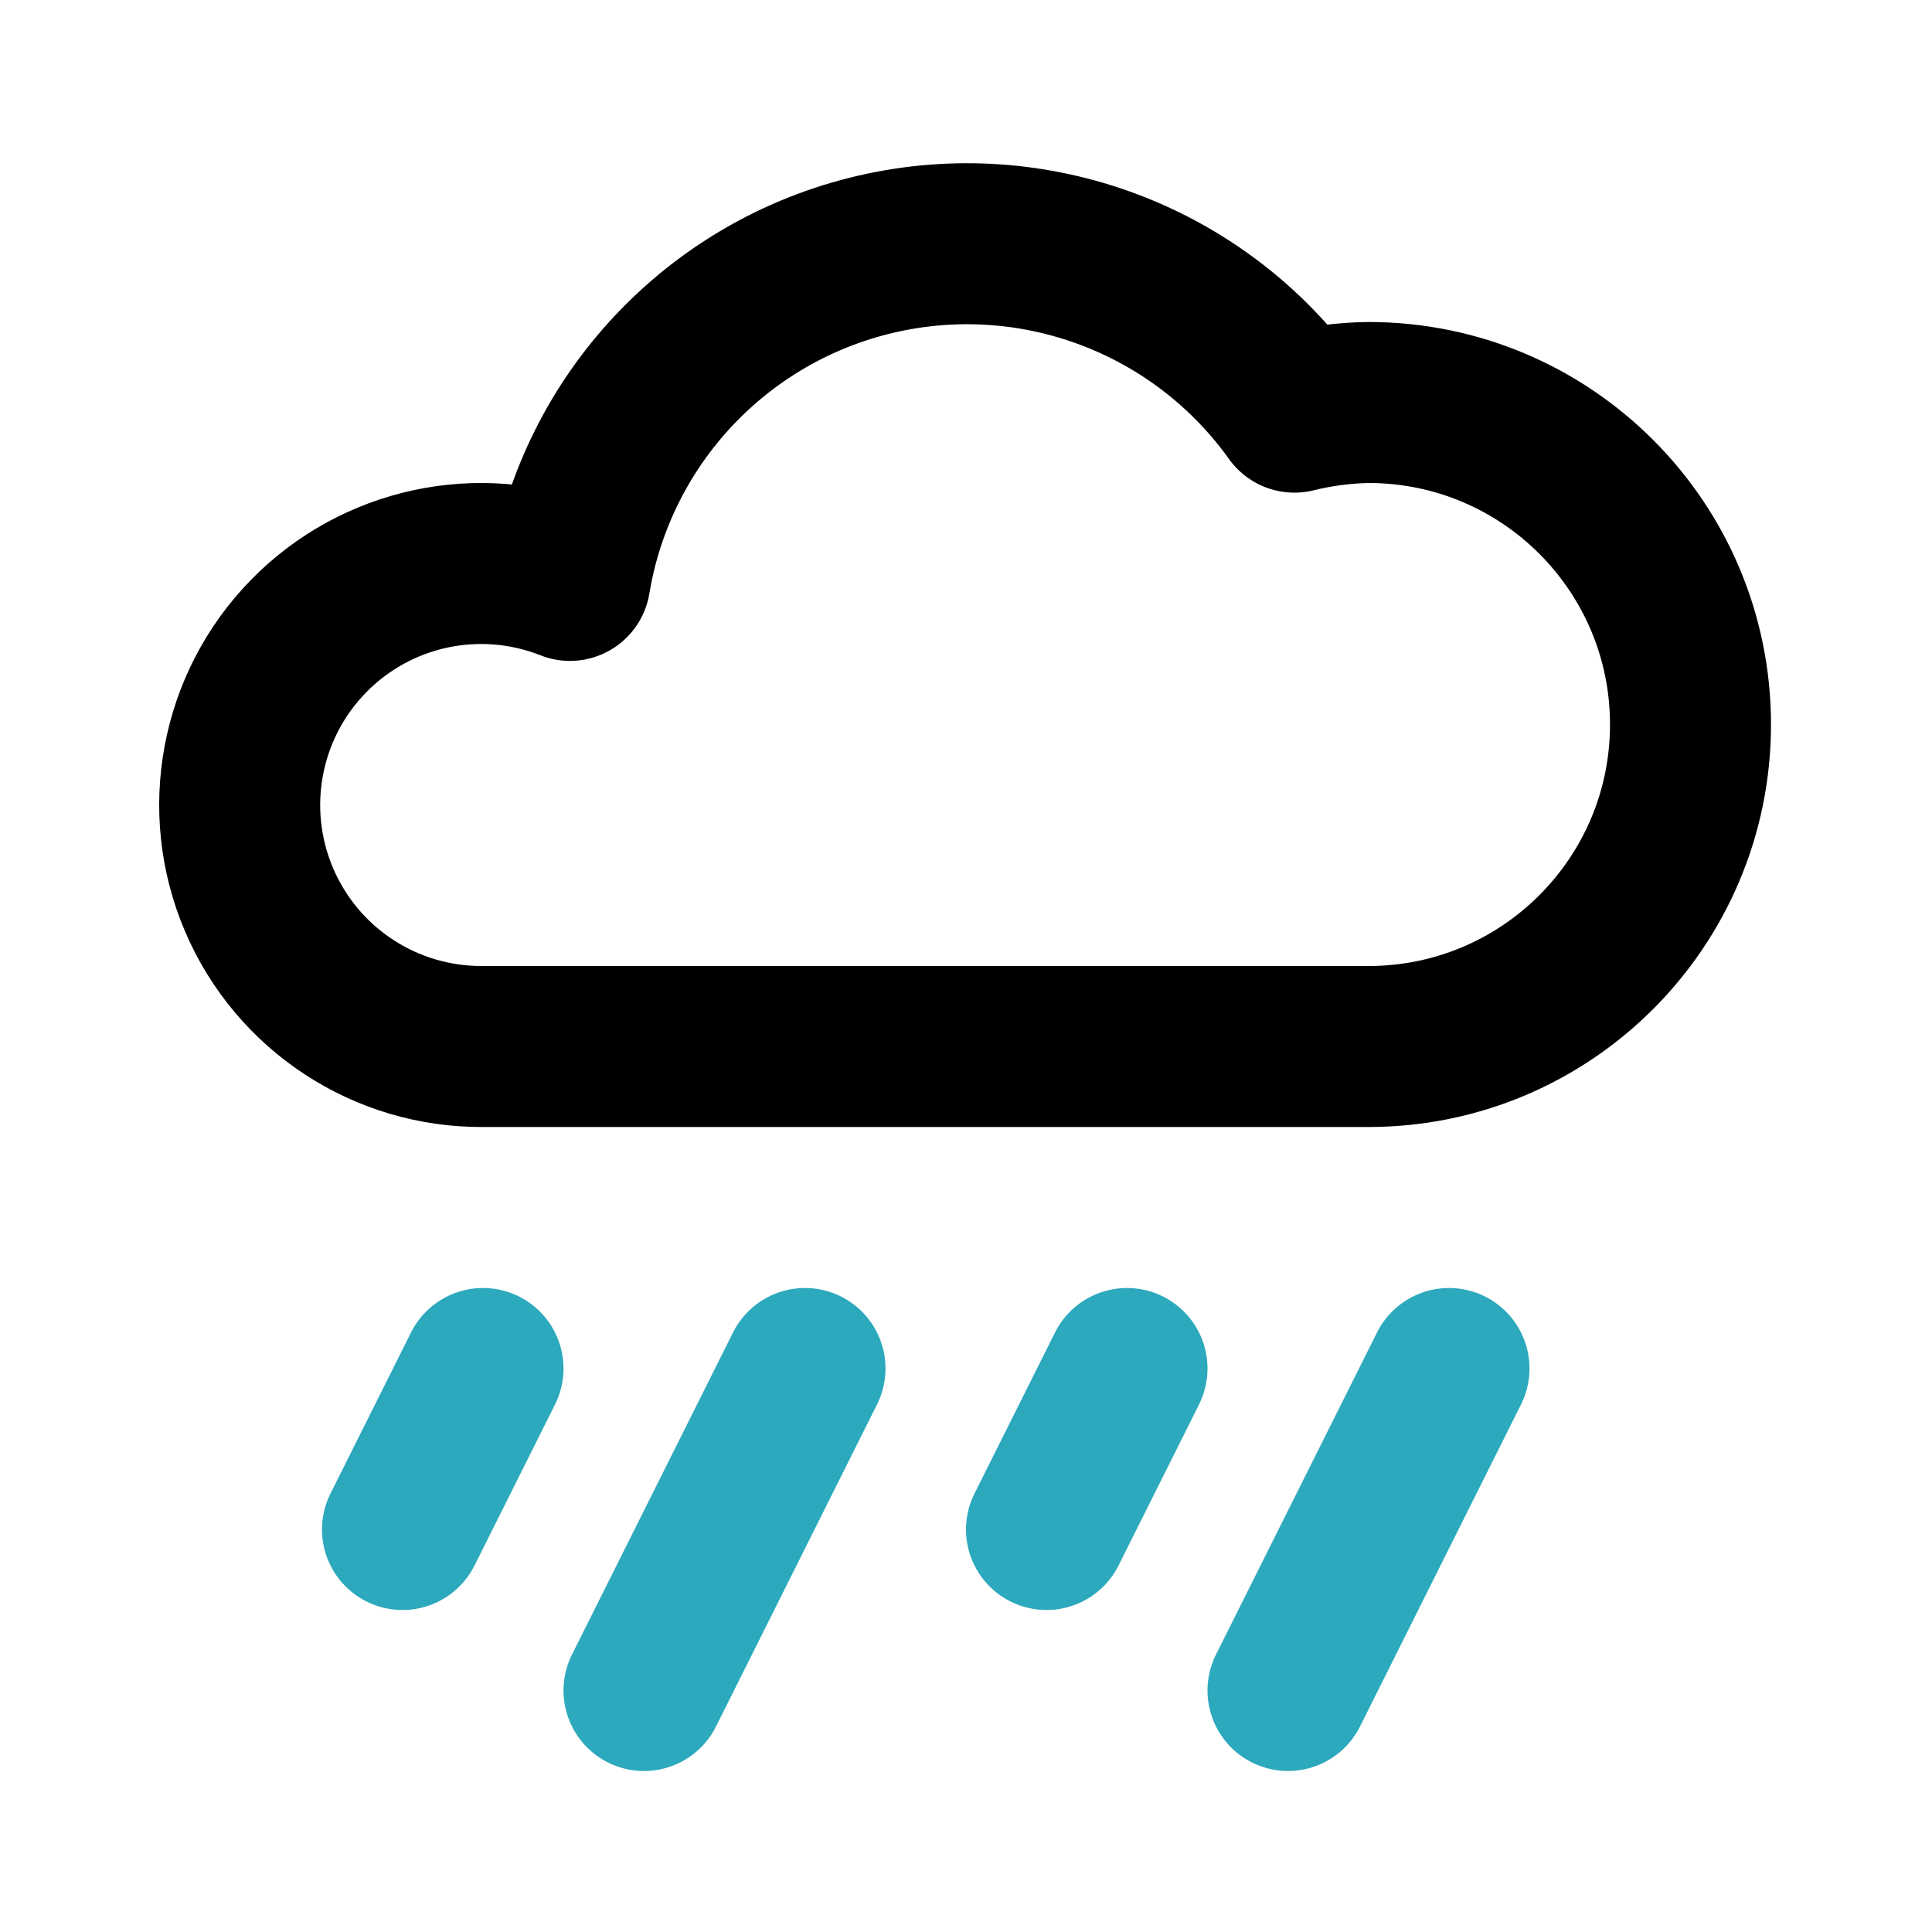
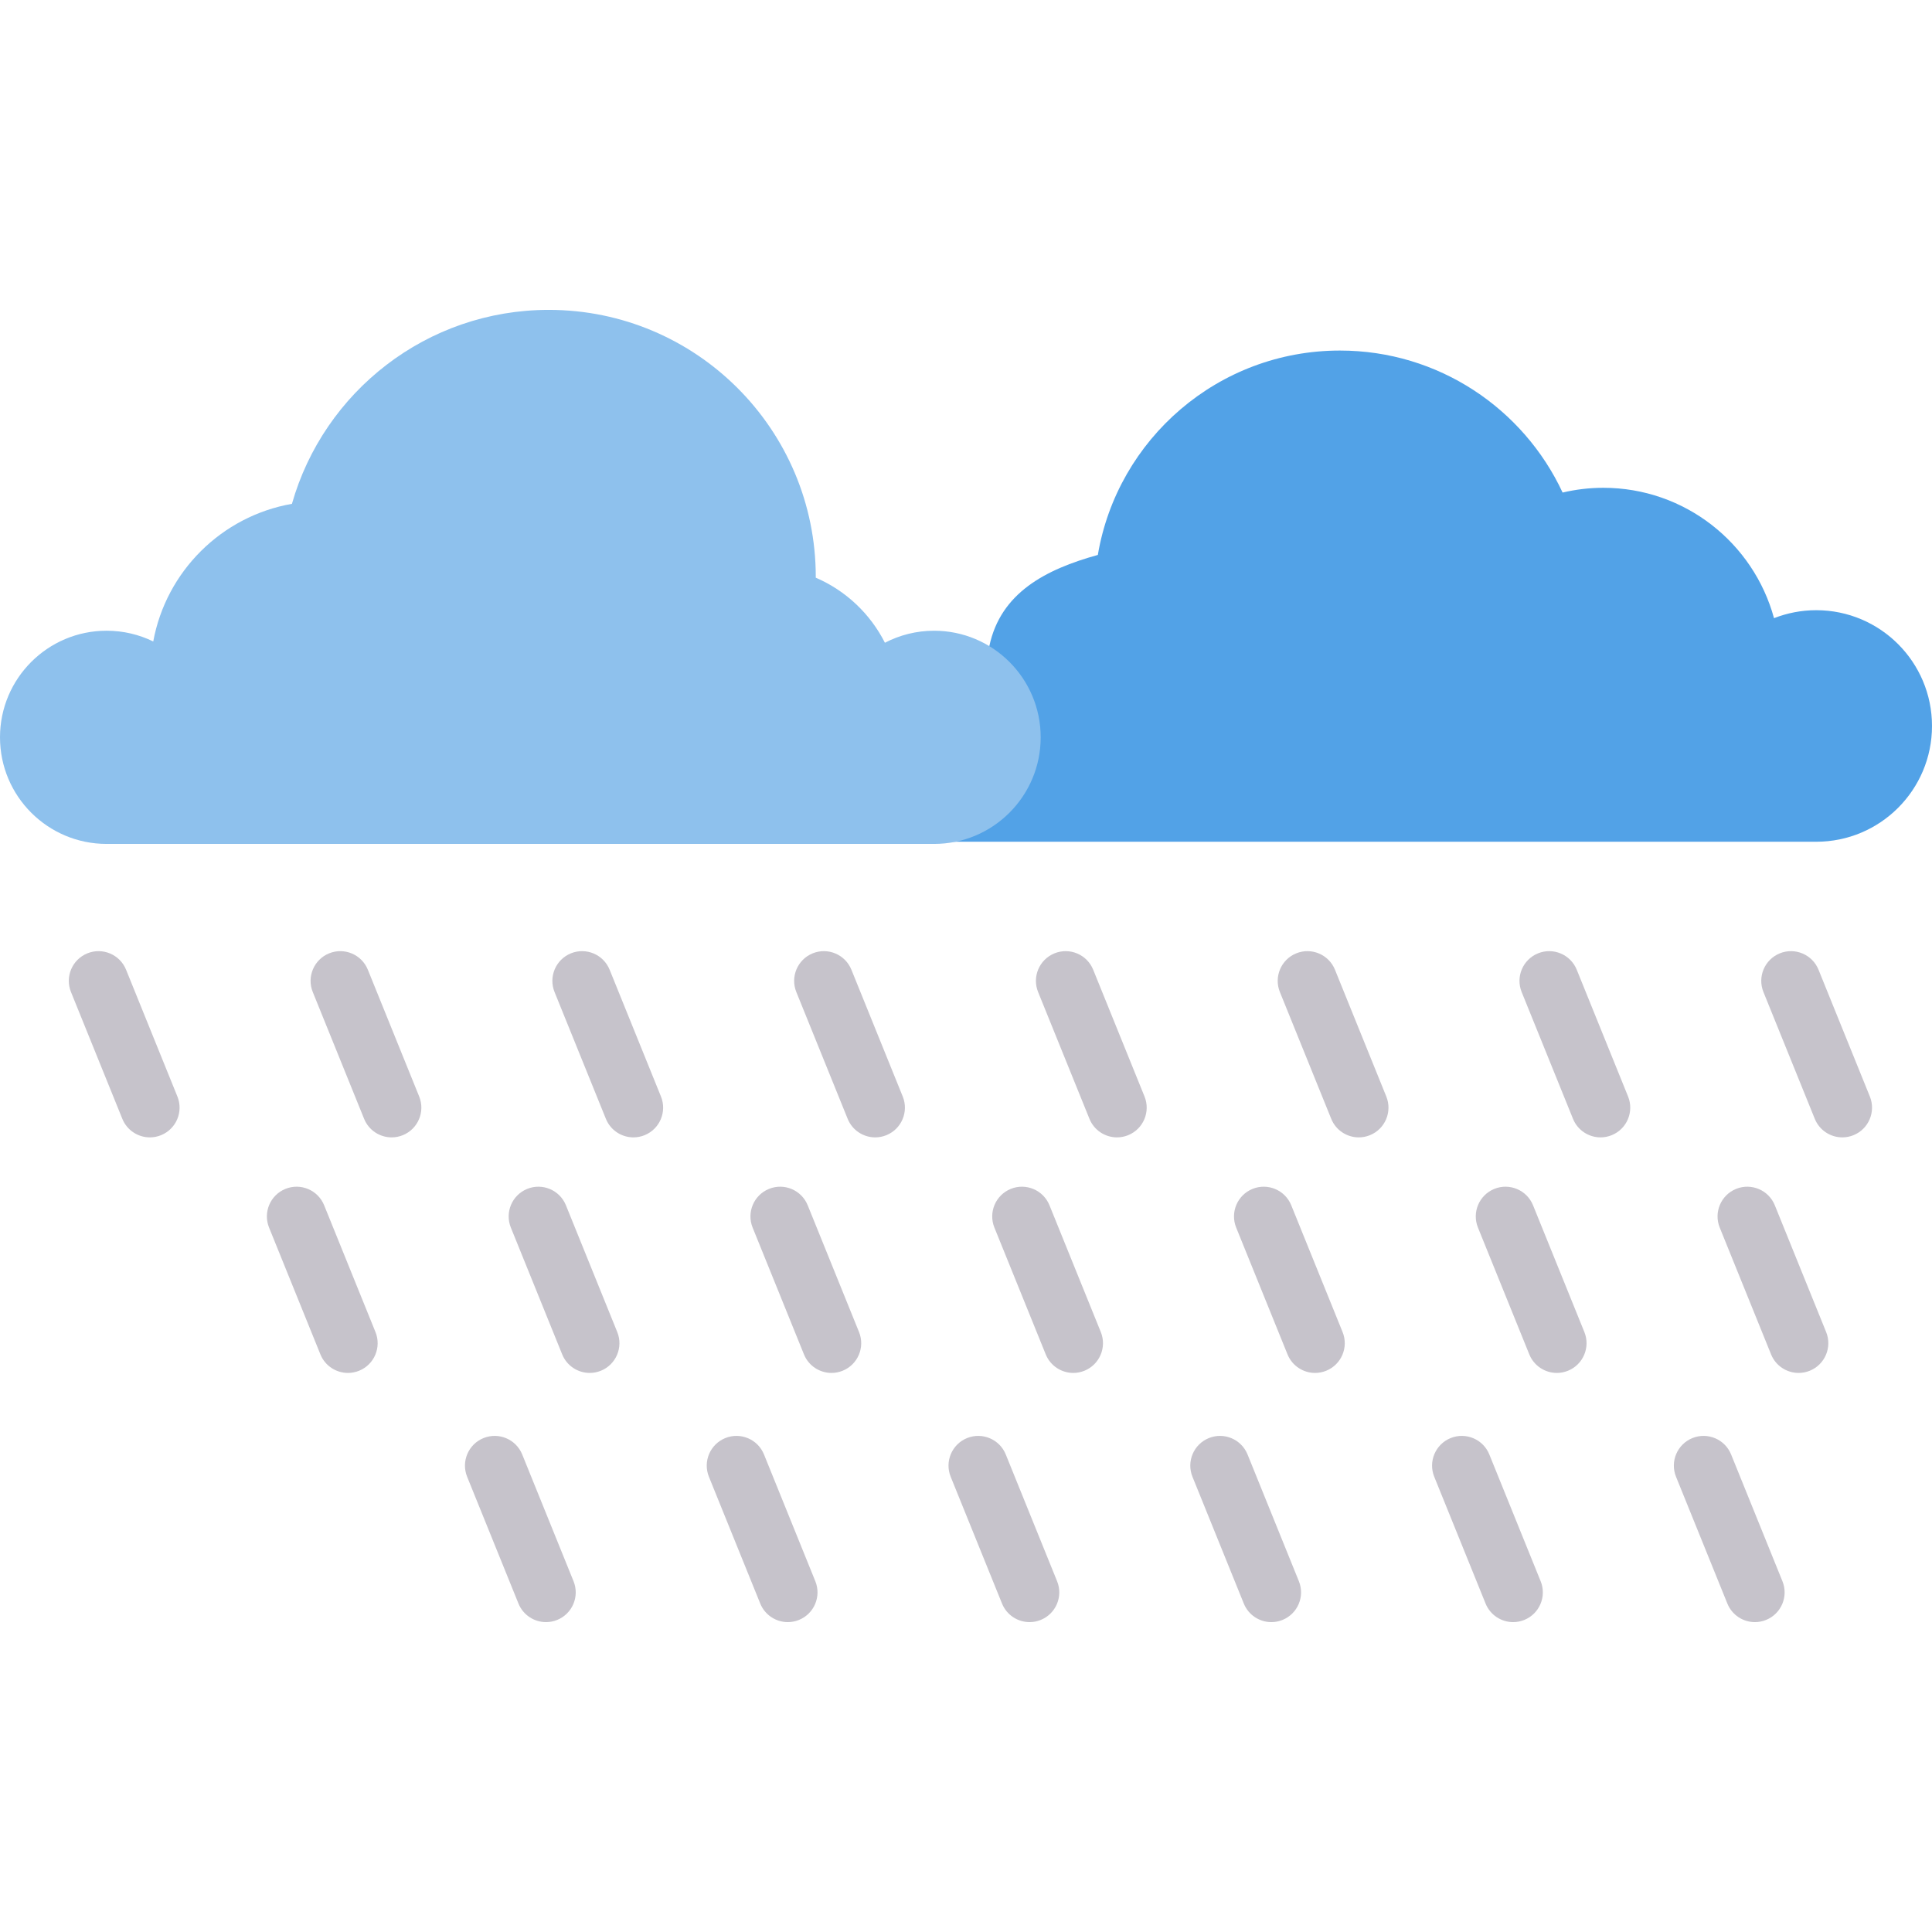
- <svg xmlns="http://www.w3.org/2000/svg" fill="#000000" width="800px" height="800px" viewBox="0 0 24 24" id="rain-alt" data-name="Line Color" class="icon line-color">
-   <path id="secondary" d="M6,17,5,19m5-2L8,21m6-4-1,2m5-2-2,4" style="fill: none; stroke: rgb(44, 169, 188); stroke-linecap: round; stroke-linejoin: round; stroke-width: 2;" />
-   <path id="primary" d="M21,9a4,4,0,0,1-4,4H6A3,3,0,1,1,7.08,7.21a5,5,0,0,1,9-2.09A4.08,4.08,0,0,1,17,5,4,4,0,0,1,21,9Z" style="fill: none; stroke: rgb(0, 0, 0); stroke-linecap: round; stroke-linejoin: round; stroke-width: 2;" />
+ <svg xmlns="http://www.w3.org/2000/svg" height="800px" width="800px" version="1.1" id="Layer_1" viewBox="0 0 512 512" xml:space="preserve">
+   <path style="fill:#52A2E7;" d="M262.182,171.235c2.987-14.152,14.931-20.349,28.756-24.173  c5.199-30.742,31.934-54.162,64.155-54.162c26.133,0,48.656,15.409,59.013,37.631c3.463-0.815,7.07-1.26,10.781-1.26  c21.626,0,39.823,14.643,45.245,34.551c3.468-1.358,7.238-2.113,11.187-2.113c16.944,0,30.681,13.736,30.681,30.681  s-13.736,30.681-30.681,30.681h-261.8L262.182,171.235z" />
+   <path style="fill:#8EC1ED;" d="M247.544,223.646c15.6,0,28.248-12.647,28.248-28.248s-12.647-28.248-28.248-28.248  c-4.702,0-9.132,1.156-13.033,3.188c-3.882-7.688-10.378-13.828-18.327-17.246c0-0.07,0.005-0.14,0.005-0.21  c0-39.081-31.682-70.763-70.763-70.763c-32.364,0-59.634,21.736-68.058,51.4c-18.633,3.269-33.348,17.89-36.756,36.476  c-3.735-1.821-7.93-2.847-12.366-2.847C12.647,167.151,0,179.798,0,195.399s12.647,28.248,28.248,28.248L247.544,223.646  L247.544,223.646z" />
+   <g>
+     <path style="fill:#C6C3CB;" d="M39.718,301.417c-3.113,0-6.061-1.858-7.301-4.921l-13.605-33.6   c-1.632-4.03,0.312-8.621,4.343-10.254c4.029-1.631,8.621,0.312,10.254,4.343l13.605,33.6c1.632,4.03-0.312,8.621-4.343,10.254   C41.702,301.231,40.703,301.417,39.718,301.417z" />
+     <path style="fill:#C6C3CB;" d="M103.792,301.417c-3.113,0-6.061-1.858-7.301-4.921l-13.605-33.6   c-1.632-4.03,0.312-8.621,4.343-10.254c4.029-1.631,8.62,0.312,10.254,4.343l13.605,33.6c1.632,4.03-0.312,8.621-4.343,10.254   C105.776,301.231,104.776,301.417,103.792,301.417z" />
+     <path style="fill:#C6C3CB;" d="M167.865,301.417c-3.113,0-6.061-1.858-7.3-4.921l-13.605-33.6   c-1.632-4.03,0.312-8.621,4.343-10.254c4.03-1.631,8.62,0.312,10.254,4.343l13.605,33.6c1.632,4.03-0.312,8.621-4.343,10.254   C169.851,301.231,168.85,301.417,167.865,301.417z" />
+     <path style="fill:#C6C3CB;" d="M231.94,301.417c-3.113,0-6.061-1.858-7.301-4.921l-13.605-33.6   c-1.632-4.03,0.312-8.621,4.343-10.254c4.03-1.631,8.621,0.312,10.254,4.343l13.605,33.6c1.632,4.03-0.312,8.621-4.343,10.254   C233.924,301.231,232.924,301.417,231.94,301.417z" />
+     <path style="fill:#C6C3CB;" d="M296.014,301.417c-3.113,0-6.061-1.858-7.301-4.921l-13.605-33.6   c-1.632-4.03,0.312-8.621,4.343-10.254c4.03-1.631,8.621,0.312,10.254,4.343l13.605,33.6c1.632,4.03-0.312,8.621-4.343,10.254   C297.998,301.231,296.997,301.417,296.014,301.417z" />
+     <path style="fill:#C6C3CB;" d="M360.088,301.417c-3.113,0-6.061-1.858-7.301-4.921l-13.605-33.6   c-1.632-4.03,0.312-8.621,4.343-10.254c4.029-1.631,8.62,0.312,10.254,4.343l13.605,33.6c1.632,4.03-0.312,8.621-4.343,10.254   C362.072,301.231,361.071,301.417,360.088,301.417z" />
+     <path style="fill:#C6C3CB;" d="M424.161,301.417c-3.113,0-6.061-1.858-7.301-4.921l-13.605-33.6   c-1.632-4.03,0.312-8.621,4.343-10.254c4.03-1.631,8.62,0.312,10.254,4.343l13.605,33.6c1.632,4.03-0.312,8.621-4.343,10.254   C426.145,301.231,425.145,301.417,424.161,301.417z" />
+     <path style="fill:#C6C3CB;" d="M488.235,301.417c-3.113,0-6.061-1.858-7.301-4.921l-13.605-33.6   c-1.632-4.03,0.312-8.621,4.343-10.254c4.03-1.631,8.62,0.312,10.254,4.343l13.605,33.6c1.632,4.03-0.312,8.621-4.343,10.254   C490.219,301.231,489.219,301.417,488.235,301.417z" />
+     <path style="fill:#C6C3CB;" d="M92.21,363.841c-3.113,0-6.061-1.858-7.301-4.921l-13.605-33.6   c-1.632-4.03,0.312-8.621,4.343-10.254c4.03-1.631,8.621,0.312,10.254,4.343l13.605,33.6c1.632,4.03-0.312,8.621-4.343,10.254   C94.194,363.656,93.194,363.841,92.21,363.841z" />
+     <path style="fill:#C6C3CB;" d="M156.284,363.841c-3.113,0-6.061-1.858-7.3-4.921l-13.605-33.6   c-1.632-4.03,0.312-8.621,4.343-10.254c4.03-1.631,8.621,0.312,10.254,4.343l13.605,33.6c1.632,4.03-0.312,8.621-4.343,10.254   C158.268,363.656,157.267,363.841,156.284,363.841z" />
+     <path style="fill:#C6C3CB;" d="M220.357,363.841c-3.113,0-6.061-1.858-7.3-4.921l-13.605-33.6   c-1.632-4.03,0.312-8.621,4.343-10.254c4.031-1.631,8.621,0.312,10.254,4.343l13.605,33.6c1.632,4.03-0.312,8.621-4.343,10.254   C222.342,363.656,221.341,363.841,220.357,363.841z" />
+     <path style="fill:#C6C3CB;" d="M284.431,363.841c-3.113,0-6.061-1.858-7.301-4.921l-13.605-33.6   c-1.632-4.03,0.312-8.621,4.343-10.254c4.029-1.631,8.621,0.312,10.254,4.343l13.605,33.6c1.632,4.03-0.312,8.621-4.343,10.254   C286.415,363.656,285.416,363.841,284.431,363.841z" />
+     <path style="fill:#C6C3CB;" d="M348.505,363.841c-3.113,0-6.061-1.858-7.301-4.921l-13.605-33.6   c-1.632-4.03,0.312-8.621,4.343-10.254c4.029-1.631,8.62,0.312,10.254,4.343l13.605,33.6c1.632,4.03-0.312,8.621-4.343,10.254   C350.489,363.656,349.489,363.841,348.505,363.841z" />
+     <path style="fill:#C6C3CB;" d="M412.579,363.841c-3.113,0-6.061-1.858-7.301-4.921l-13.605-33.6   c-1.632-4.03,0.312-8.621,4.343-10.254c4.03-1.631,8.621,0.312,10.254,4.343l13.605,33.6c1.632,4.03-0.312,8.621-4.343,10.254   C414.563,363.656,413.563,363.841,412.579,363.841z" />
+     <path style="fill:#C6C3CB;" d="M476.652,363.841c-3.113,0-6.061-1.858-7.301-4.921l-13.605-33.6   c-1.632-4.03,0.312-8.621,4.343-10.254c4.03-1.631,8.621,0.312,10.254,4.343l13.605,33.6c1.632,4.03-0.312,8.621-4.343,10.254   C478.636,363.656,477.636,363.841,476.652,363.841z" />
+     <path style="fill:#C6C3CB;" d="M144.701,429.879c-3.113,0-6.061-1.858-7.301-4.921l-13.605-33.6   c-1.632-4.03,0.312-8.621,4.343-10.254c4.031-1.632,8.621,0.312,10.254,4.343l13.605,33.6c1.632,4.03-0.312,8.621-4.343,10.254   C146.685,429.694,145.686,429.879,144.701,429.879z" />
+     <path style="fill:#C6C3CB;" d="M208.775,429.879c-3.113,0-6.061-1.858-7.3-4.921l-13.605-33.6   c-1.632-4.03,0.312-8.621,4.343-10.254c4.029-1.632,8.621,0.312,10.254,4.343l13.605,33.6c1.632,4.03-0.312,8.621-4.343,10.254   C210.759,429.694,209.759,429.879,208.775,429.879z" />
+     <path style="fill:#C6C3CB;" d="M272.848,429.879c-3.113,0-6.061-1.858-7.301-4.921l-13.605-33.6   c-1.632-4.03,0.312-8.621,4.343-10.254c4.029-1.632,8.62,0.312,10.254,4.343l13.605,33.6c1.632,4.03-0.312,8.621-4.343,10.254   C274.833,429.694,273.833,429.879,272.848,429.879z" />
+     <path style="fill:#C6C3CB;" d="M336.922,429.879c-3.113,0-6.061-1.858-7.301-4.921l-13.605-33.6   c-1.632-4.03,0.312-8.621,4.343-10.254c4.03-1.632,8.621,0.312,10.254,4.343l13.605,33.6c1.632,4.03-0.312,8.621-4.343,10.254   C338.906,429.694,337.907,429.879,336.922,429.879z" />
+     <path style="fill:#C6C3CB;" d="M400.996,429.879c-3.113,0-6.061-1.858-7.301-4.921l-13.605-33.6   c-1.632-4.03,0.312-8.621,4.343-10.254c4.03-1.632,8.621,0.312,10.254,4.343l13.605,33.6c1.632,4.03-0.312,8.621-4.343,10.254   C402.981,429.694,401.98,429.879,400.996,429.879z" />
+     <path style="fill:#C6C3CB;" d="M465.071,429.879c-3.113,0-6.061-1.858-7.301-4.921l-13.605-33.6   c-1.632-4.03,0.312-8.621,4.343-10.254c4.029-1.632,8.621,0.312,10.254,4.343l13.605,33.6c1.632,4.03-0.312,8.621-4.343,10.254   C467.055,429.694,466.054,429.879,465.071,429.879z" />
+   </g>
</svg>
